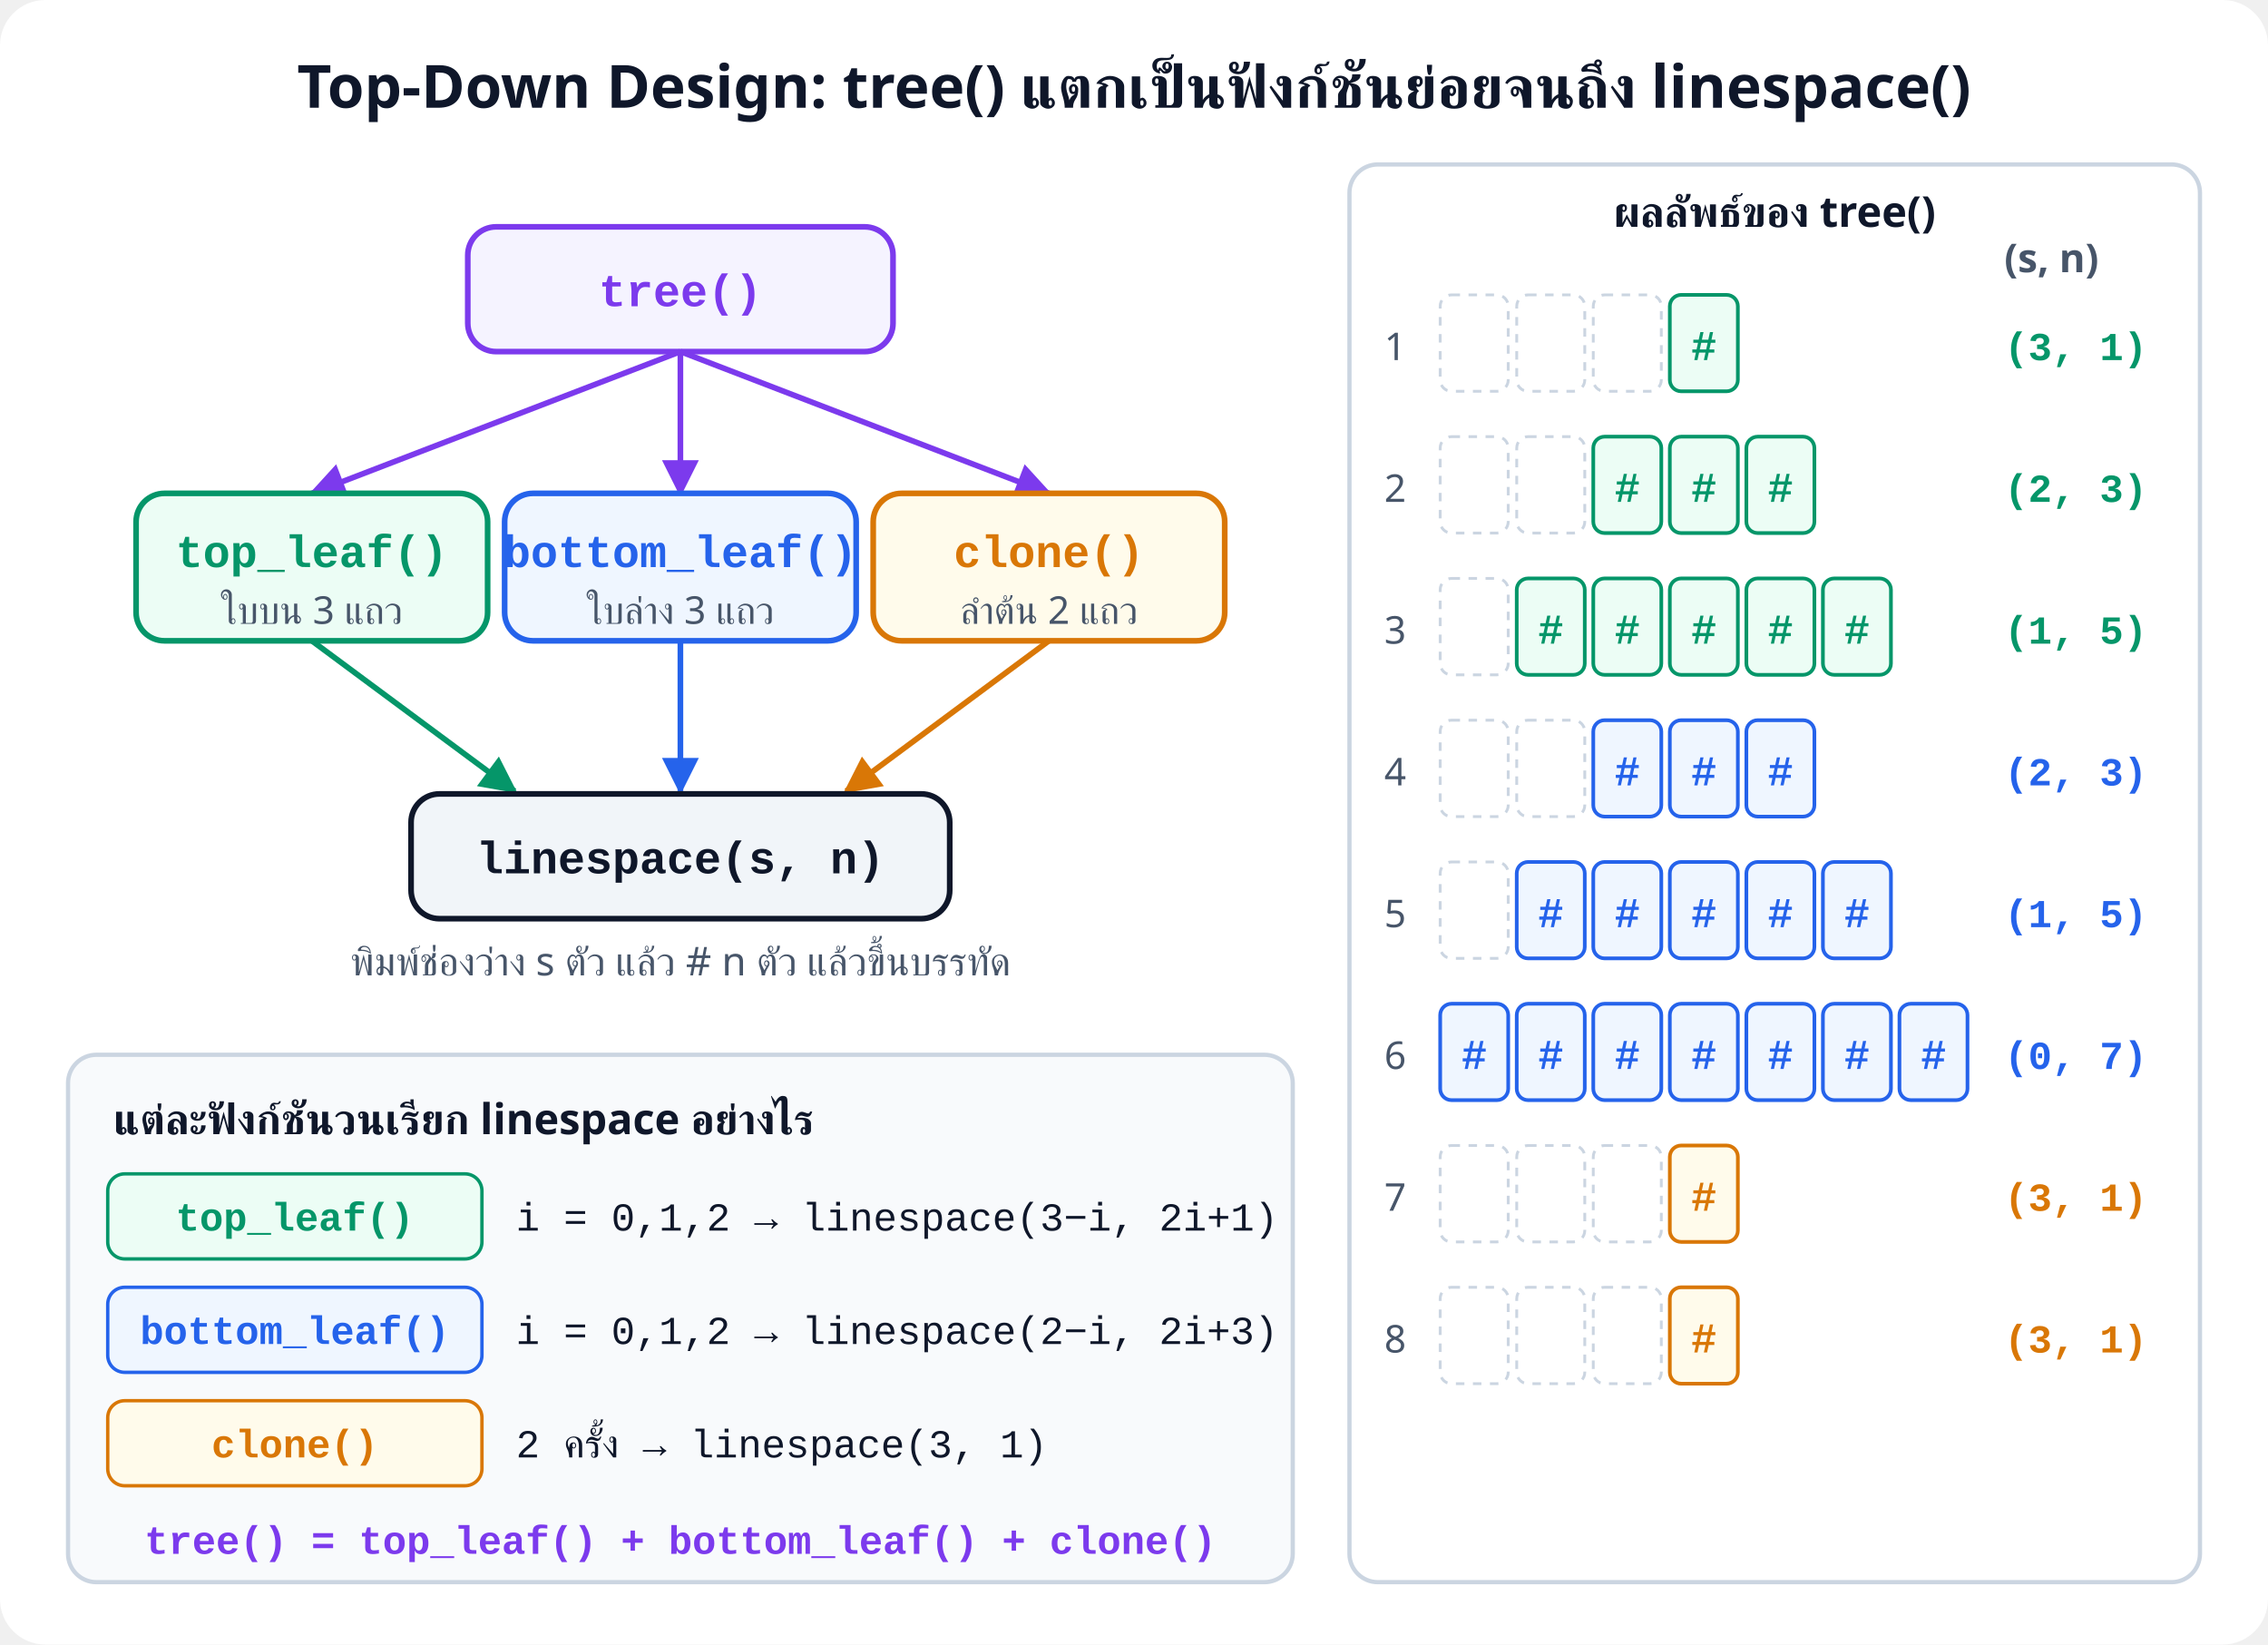
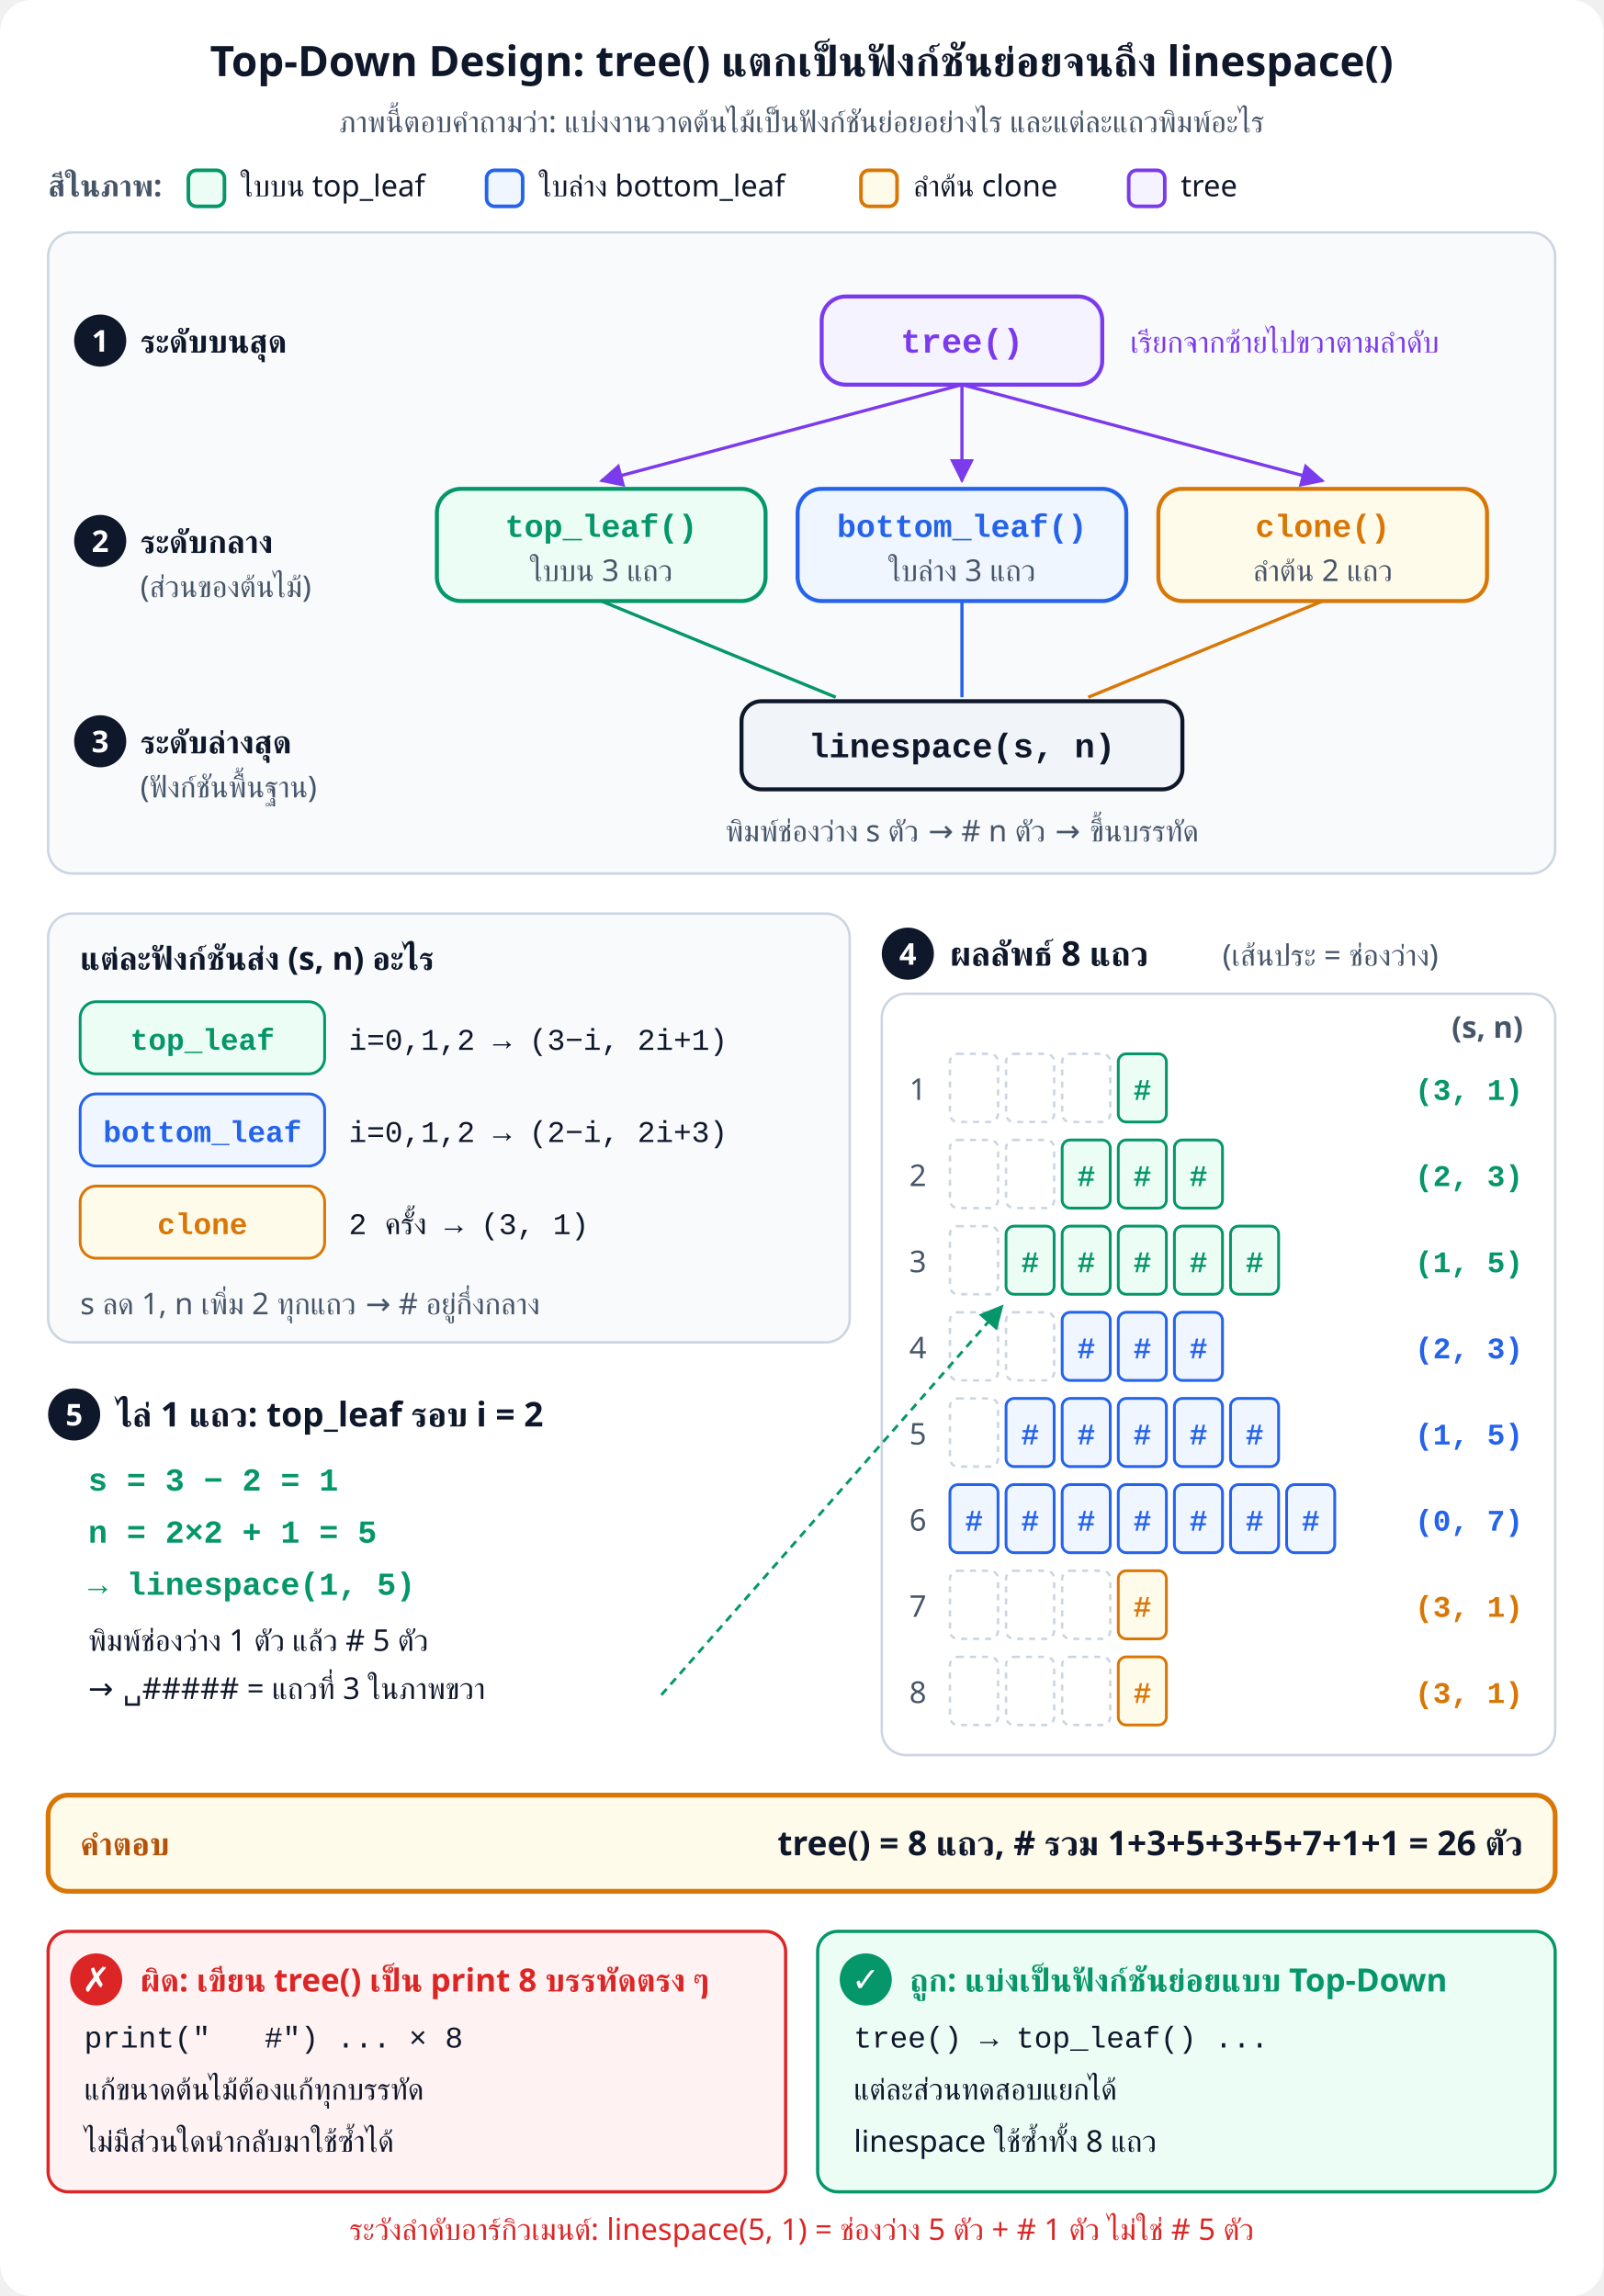
- <svg xmlns="http://www.w3.org/2000/svg" viewBox="0 0 800 580" width="800" height="580" font-family="Sarabun, Tahoma, 'Segoe UI', sans-serif" role="img" aria-label="แผนภาพการเรียกฟังก์ชัน tree และภาพต้นไม้ที่ได้">
+ <svg xmlns="http://www.w3.org/2000/svg" viewBox="0 0 800 1146" width="800" height="1146" font-family="Sarabun, Tahoma, 'Segoe UI', sans-serif" role="img" aria-label="Top-Down Design ของ tree() แตกเป็น top_leaf bottom_leaf clone ที่เรียก linespace(s, n) พร้อมผลลัพธ์ 8 แถว">
  <rect width="100%" height="100%" rx="16" fill="#ffffff" />
  <defs>
-     <marker id="arr" viewBox="0 0 10 10" refX="9" refY="5" markerUnits="userSpaceOnUse" markerWidth="13" markerHeight="13" orient="auto-start-reverse">
+     <marker id="arrB" viewBox="0 0 10 10" refX="9" refY="5" markerUnits="userSpaceOnUse" markerWidth="12" markerHeight="12" orient="auto-start-reverse">
+       <path d="M0,0 L10,5 L0,10 z" fill="#2563eb" />
+     </marker>
+     <marker id="arrG" viewBox="0 0 10 10" refX="9" refY="5" markerUnits="userSpaceOnUse" markerWidth="12" markerHeight="12" orient="auto-start-reverse">
+       <path d="M0,0 L10,5 L0,10 z" fill="#059669" />
+     </marker>
+     <marker id="arrO" viewBox="0 0 10 10" refX="9" refY="5" markerUnits="userSpaceOnUse" markerWidth="12" markerHeight="12" orient="auto-start-reverse">
+       <path d="M0,0 L10,5 L0,10 z" fill="#d97706" />
+     </marker>
+     <marker id="arrR" viewBox="0 0 10 10" refX="9" refY="5" markerUnits="userSpaceOnUse" markerWidth="12" markerHeight="12" orient="auto-start-reverse">
+       <path d="M0,0 L10,5 L0,10 z" fill="#dc2626" />
+     </marker>
+     <marker id="arrP" viewBox="0 0 10 10" refX="9" refY="5" markerUnits="userSpaceOnUse" markerWidth="12" markerHeight="12" orient="auto-start-reverse">
+       <path d="M0,0 L10,5 L0,10 z" fill="#7c3aed" />
+     </marker>
+     <marker id="arrS" viewBox="0 0 10 10" refX="9" refY="5" markerUnits="userSpaceOnUse" markerWidth="12" markerHeight="12" orient="auto-start-reverse">
      <path d="M0,0 L10,5 L0,10 z" fill="#475569" />
    </marker>
-     <marker id="arrB" viewBox="0 0 10 10" refX="9" refY="5" markerUnits="userSpaceOnUse" markerWidth="13" markerHeight="13" orient="auto-start-reverse">
-       <path d="M0,0 L10,5 L0,10 z" fill="#2563eb" />
-     </marker>
-     <marker id="arrG" viewBox="0 0 10 10" refX="9" refY="5" markerUnits="userSpaceOnUse" markerWidth="13" markerHeight="13" orient="auto-start-reverse">
-       <path d="M0,0 L10,5 L0,10 z" fill="#059669" />
-     </marker>
-     <marker id="arrO" viewBox="0 0 10 10" refX="9" refY="5" markerUnits="userSpaceOnUse" markerWidth="13" markerHeight="13" orient="auto-start-reverse">
-       <path d="M0,0 L10,5 L0,10 z" fill="#d97706" />
-     </marker>
-     <marker id="arrR" viewBox="0 0 10 10" refX="9" refY="5" markerUnits="userSpaceOnUse" markerWidth="13" markerHeight="13" orient="auto-start-reverse">
-       <path d="M0,0 L10,5 L0,10 z" fill="#dc2626" />
-     </marker>
-     <marker id="arrP" viewBox="0 0 10 10" refX="9" refY="5" markerUnits="userSpaceOnUse" markerWidth="13" markerHeight="13" orient="auto-start-reverse">
-       <path d="M0,0 L10,5 L0,10 z" fill="#7c3aed" />
-     </marker>
  </defs>
-   <text x="400" y="38" font-size="21" fill="#0f172a" font-weight="bold" text-anchor="middle">Top-Down Design: tree() แตกเป็นฟังก์ชันย่อยจนถึง linespace()</text>
-   <rect x="165" y="80" width="150" height="44" rx="10" fill="#f5f3ff" stroke="#7c3aed" stroke-width="2" />
-   <text x="240" y="108" font-size="16" fill="#7c3aed" font-weight="bold" font-family="Consolas, 'Courier New', monospace" text-anchor="middle" xml:space="preserve">tree()</text>
-   <line x1="240" y1="124" x2="110" y2="174" stroke="#7c3aed" stroke-width="2" marker-end="url(#arrP)" />
-   <rect x="48" y="174" width="124" height="52" rx="10" fill="#ecfdf5" stroke="#059669" stroke-width="2" />
-   <text x="110" y="200" font-size="16" fill="#059669" font-weight="bold" font-family="Consolas, 'Courier New', monospace" text-anchor="middle" xml:space="preserve">top_leaf()</text>
-   <text x="110" y="220" font-size="13.5" fill="#475569" text-anchor="middle">ใบบน 3 แถว</text>
-   <line x1="110" y1="226" x2="181.5" y2="279" stroke="#059669" stroke-width="2" marker-end="url(#arrG)" />
-   <line x1="240" y1="124" x2="240" y2="174" stroke="#7c3aed" stroke-width="2" marker-end="url(#arrP)" />
-   <rect x="178" y="174" width="124" height="52" rx="10" fill="#eff6ff" stroke="#2563eb" stroke-width="2" />
-   <text x="240" y="200" font-size="16" fill="#2563eb" font-weight="bold" font-family="Consolas, 'Courier New', monospace" text-anchor="middle" xml:space="preserve">bottom_leaf()</text>
-   <text x="240" y="220" font-size="13.5" fill="#475569" text-anchor="middle">ใบล่าง 3 แถว</text>
-   <line x1="240" y1="226" x2="240" y2="279" stroke="#2563eb" stroke-width="2" marker-end="url(#arrB)" />
-   <line x1="240" y1="124" x2="370" y2="174" stroke="#7c3aed" stroke-width="2" marker-end="url(#arrP)" />
-   <rect x="308" y="174" width="124" height="52" rx="10" fill="#fffbeb" stroke="#d97706" stroke-width="2" />
-   <text x="370" y="200" font-size="16" fill="#d97706" font-weight="bold" font-family="Consolas, 'Courier New', monospace" text-anchor="middle" xml:space="preserve">clone()</text>
-   <text x="370" y="220" font-size="13.5" fill="#475569" text-anchor="middle">ลำต้น 2 แถว</text>
-   <line x1="370" y1="226" x2="298.5" y2="279" stroke="#d97706" stroke-width="2" marker-end="url(#arrO)" />
-   <rect x="145" y="280" width="190" height="44" rx="10" fill="#f1f5f9" stroke="#0f172a" stroke-width="2" />
-   <text x="240" y="308" font-size="16" fill="#0f172a" font-weight="bold" font-family="Consolas, 'Courier New', monospace" text-anchor="middle" xml:space="preserve">linespace(s, n)</text>
-   <text x="240" y="344" font-size="14" fill="#475569" text-anchor="middle">พิมพ์ช่องว่าง s ตัว แล้ว # n ตัว แล้วขึ้นบรรทัด</text>
-   <rect x="24" y="372" width="432" height="186" rx="10" fill="#f8fafc" stroke="#cbd5e1" stroke-width="1.5" />
-   <text x="40" y="400" font-size="15" fill="#0f172a" font-weight="bold">แต่ละฟังก์ชันวนเรียก linespace อย่างไร</text>
-   <rect x="38" y="414" width="132" height="30" rx="6" fill="#ecfdf5" stroke="#059669" stroke-width="1.2" />
-   <text x="104" y="434" font-size="14" fill="#059669" font-weight="bold" font-family="Consolas, 'Courier New', monospace" text-anchor="middle" xml:space="preserve">top_leaf()</text>
-   <text x="182" y="434" font-size="14" fill="#0f172a" font-family="Consolas, 'Courier New', monospace" xml:space="preserve">i = 0,1,2 → linespace(3−i, 2i+1)</text>
-   <rect x="38" y="454" width="132" height="30" rx="6" fill="#eff6ff" stroke="#2563eb" stroke-width="1.2" />
-   <text x="104" y="474" font-size="14" fill="#2563eb" font-weight="bold" font-family="Consolas, 'Courier New', monospace" text-anchor="middle" xml:space="preserve">bottom_leaf()</text>
-   <text x="182" y="474" font-size="14" fill="#0f172a" font-family="Consolas, 'Courier New', monospace" xml:space="preserve">i = 0,1,2 → linespace(2−i, 2i+3)</text>
-   <rect x="38" y="494" width="132" height="30" rx="6" fill="#fffbeb" stroke="#d97706" stroke-width="1.2" />
-   <text x="104" y="514" font-size="14" fill="#d97706" font-weight="bold" font-family="Consolas, 'Courier New', monospace" text-anchor="middle" xml:space="preserve">clone()</text>
-   <text x="182" y="514" font-size="14" fill="#0f172a" font-family="Consolas, 'Courier New', monospace" xml:space="preserve">2 ครั้ง → linespace(3, 1)</text>
-   <text x="240" y="548" font-size="14" fill="#7c3aed" font-weight="bold" font-family="Consolas, 'Courier New', monospace" text-anchor="middle" xml:space="preserve">tree() = top_leaf() + bottom_leaf() + clone()</text>
-   <rect x="476" y="58" width="300" height="500" rx="10" fill="#ffffff" stroke="#cbd5e1" stroke-width="1.5" />
-   <text x="626" y="80" font-size="15" fill="#0f172a" font-weight="bold" text-anchor="middle">ผลลัพธ์ของ tree()</text>
-   <text x="707" y="96" font-size="14" fill="#475569" font-weight="bold">(s, n)</text>
-   <rect x="508" y="104" width="24" height="34" rx="4" fill="#ffffff" stroke="#cbd5e1" stroke-width="1" stroke-dasharray="3 3" />
-   <rect x="535" y="104" width="24" height="34" rx="4" fill="#ffffff" stroke="#cbd5e1" stroke-width="1" stroke-dasharray="3 3" />
-   <rect x="562" y="104" width="24" height="34" rx="4" fill="#ffffff" stroke="#cbd5e1" stroke-width="1" stroke-dasharray="3 3" />
-   <rect x="589" y="104" width="24" height="34" rx="4" fill="#ecfdf5" stroke="#059669" stroke-width="1.3" />
-   <text x="601" y="127" font-size="15" fill="#059669" font-weight="bold" font-family="Consolas, 'Courier New', monospace" text-anchor="middle" xml:space="preserve">#</text>
-   <text x="707" y="127" font-size="14" fill="#059669" font-weight="bold" font-family="Consolas, 'Courier New', monospace" xml:space="preserve">(3, 1)</text>
-   <text x="496" y="127" font-size="13.5" fill="#475569" text-anchor="end">1</text>
-   <rect x="508" y="154" width="24" height="34" rx="4" fill="#ffffff" stroke="#cbd5e1" stroke-width="1" stroke-dasharray="3 3" />
-   <rect x="535" y="154" width="24" height="34" rx="4" fill="#ffffff" stroke="#cbd5e1" stroke-width="1" stroke-dasharray="3 3" />
-   <rect x="562" y="154" width="24" height="34" rx="4" fill="#ecfdf5" stroke="#059669" stroke-width="1.3" />
-   <text x="574" y="177" font-size="15" fill="#059669" font-weight="bold" font-family="Consolas, 'Courier New', monospace" text-anchor="middle" xml:space="preserve">#</text>
-   <rect x="589" y="154" width="24" height="34" rx="4" fill="#ecfdf5" stroke="#059669" stroke-width="1.3" />
-   <text x="601" y="177" font-size="15" fill="#059669" font-weight="bold" font-family="Consolas, 'Courier New', monospace" text-anchor="middle" xml:space="preserve">#</text>
-   <rect x="616" y="154" width="24" height="34" rx="4" fill="#ecfdf5" stroke="#059669" stroke-width="1.3" />
-   <text x="628" y="177" font-size="15" fill="#059669" font-weight="bold" font-family="Consolas, 'Courier New', monospace" text-anchor="middle" xml:space="preserve">#</text>
-   <text x="707" y="177" font-size="14" fill="#059669" font-weight="bold" font-family="Consolas, 'Courier New', monospace" xml:space="preserve">(2, 3)</text>
-   <text x="496" y="177" font-size="13.5" fill="#475569" text-anchor="end">2</text>
-   <rect x="508" y="204" width="24" height="34" rx="4" fill="#ffffff" stroke="#cbd5e1" stroke-width="1" stroke-dasharray="3 3" />
-   <rect x="535" y="204" width="24" height="34" rx="4" fill="#ecfdf5" stroke="#059669" stroke-width="1.3" />
-   <text x="547" y="227" font-size="15" fill="#059669" font-weight="bold" font-family="Consolas, 'Courier New', monospace" text-anchor="middle" xml:space="preserve">#</text>
-   <rect x="562" y="204" width="24" height="34" rx="4" fill="#ecfdf5" stroke="#059669" stroke-width="1.3" />
-   <text x="574" y="227" font-size="15" fill="#059669" font-weight="bold" font-family="Consolas, 'Courier New', monospace" text-anchor="middle" xml:space="preserve">#</text>
-   <rect x="589" y="204" width="24" height="34" rx="4" fill="#ecfdf5" stroke="#059669" stroke-width="1.3" />
-   <text x="601" y="227" font-size="15" fill="#059669" font-weight="bold" font-family="Consolas, 'Courier New', monospace" text-anchor="middle" xml:space="preserve">#</text>
-   <rect x="616" y="204" width="24" height="34" rx="4" fill="#ecfdf5" stroke="#059669" stroke-width="1.3" />
-   <text x="628" y="227" font-size="15" fill="#059669" font-weight="bold" font-family="Consolas, 'Courier New', monospace" text-anchor="middle" xml:space="preserve">#</text>
-   <rect x="643" y="204" width="24" height="34" rx="4" fill="#ecfdf5" stroke="#059669" stroke-width="1.3" />
-   <text x="655" y="227" font-size="15" fill="#059669" font-weight="bold" font-family="Consolas, 'Courier New', monospace" text-anchor="middle" xml:space="preserve">#</text>
-   <text x="707" y="227" font-size="14" fill="#059669" font-weight="bold" font-family="Consolas, 'Courier New', monospace" xml:space="preserve">(1, 5)</text>
-   <text x="496" y="227" font-size="13.5" fill="#475569" text-anchor="end">3</text>
-   <rect x="508" y="254" width="24" height="34" rx="4" fill="#ffffff" stroke="#cbd5e1" stroke-width="1" stroke-dasharray="3 3" />
-   <rect x="535" y="254" width="24" height="34" rx="4" fill="#ffffff" stroke="#cbd5e1" stroke-width="1" stroke-dasharray="3 3" />
-   <rect x="562" y="254" width="24" height="34" rx="4" fill="#eff6ff" stroke="#2563eb" stroke-width="1.3" />
-   <text x="574" y="277" font-size="15" fill="#2563eb" font-weight="bold" font-family="Consolas, 'Courier New', monospace" text-anchor="middle" xml:space="preserve">#</text>
-   <rect x="589" y="254" width="24" height="34" rx="4" fill="#eff6ff" stroke="#2563eb" stroke-width="1.3" />
-   <text x="601" y="277" font-size="15" fill="#2563eb" font-weight="bold" font-family="Consolas, 'Courier New', monospace" text-anchor="middle" xml:space="preserve">#</text>
-   <rect x="616" y="254" width="24" height="34" rx="4" fill="#eff6ff" stroke="#2563eb" stroke-width="1.3" />
-   <text x="628" y="277" font-size="15" fill="#2563eb" font-weight="bold" font-family="Consolas, 'Courier New', monospace" text-anchor="middle" xml:space="preserve">#</text>
-   <text x="707" y="277" font-size="14" fill="#2563eb" font-weight="bold" font-family="Consolas, 'Courier New', monospace" xml:space="preserve">(2, 3)</text>
-   <text x="496" y="277" font-size="13.5" fill="#475569" text-anchor="end">4</text>
-   <rect x="508" y="304" width="24" height="34" rx="4" fill="#ffffff" stroke="#cbd5e1" stroke-width="1" stroke-dasharray="3 3" />
-   <rect x="535" y="304" width="24" height="34" rx="4" fill="#eff6ff" stroke="#2563eb" stroke-width="1.3" />
-   <text x="547" y="327" font-size="15" fill="#2563eb" font-weight="bold" font-family="Consolas, 'Courier New', monospace" text-anchor="middle" xml:space="preserve">#</text>
-   <rect x="562" y="304" width="24" height="34" rx="4" fill="#eff6ff" stroke="#2563eb" stroke-width="1.3" />
-   <text x="574" y="327" font-size="15" fill="#2563eb" font-weight="bold" font-family="Consolas, 'Courier New', monospace" text-anchor="middle" xml:space="preserve">#</text>
-   <rect x="589" y="304" width="24" height="34" rx="4" fill="#eff6ff" stroke="#2563eb" stroke-width="1.3" />
-   <text x="601" y="327" font-size="15" fill="#2563eb" font-weight="bold" font-family="Consolas, 'Courier New', monospace" text-anchor="middle" xml:space="preserve">#</text>
-   <rect x="616" y="304" width="24" height="34" rx="4" fill="#eff6ff" stroke="#2563eb" stroke-width="1.3" />
-   <text x="628" y="327" font-size="15" fill="#2563eb" font-weight="bold" font-family="Consolas, 'Courier New', monospace" text-anchor="middle" xml:space="preserve">#</text>
-   <rect x="643" y="304" width="24" height="34" rx="4" fill="#eff6ff" stroke="#2563eb" stroke-width="1.3" />
-   <text x="655" y="327" font-size="15" fill="#2563eb" font-weight="bold" font-family="Consolas, 'Courier New', monospace" text-anchor="middle" xml:space="preserve">#</text>
-   <text x="707" y="327" font-size="14" fill="#2563eb" font-weight="bold" font-family="Consolas, 'Courier New', monospace" xml:space="preserve">(1, 5)</text>
-   <text x="496" y="327" font-size="13.5" fill="#475569" text-anchor="end">5</text>
-   <rect x="508" y="354" width="24" height="34" rx="4" fill="#eff6ff" stroke="#2563eb" stroke-width="1.3" />
-   <text x="520" y="377" font-size="15" fill="#2563eb" font-weight="bold" font-family="Consolas, 'Courier New', monospace" text-anchor="middle" xml:space="preserve">#</text>
-   <rect x="535" y="354" width="24" height="34" rx="4" fill="#eff6ff" stroke="#2563eb" stroke-width="1.3" />
-   <text x="547" y="377" font-size="15" fill="#2563eb" font-weight="bold" font-family="Consolas, 'Courier New', monospace" text-anchor="middle" xml:space="preserve">#</text>
-   <rect x="562" y="354" width="24" height="34" rx="4" fill="#eff6ff" stroke="#2563eb" stroke-width="1.3" />
-   <text x="574" y="377" font-size="15" fill="#2563eb" font-weight="bold" font-family="Consolas, 'Courier New', monospace" text-anchor="middle" xml:space="preserve">#</text>
-   <rect x="589" y="354" width="24" height="34" rx="4" fill="#eff6ff" stroke="#2563eb" stroke-width="1.3" />
-   <text x="601" y="377" font-size="15" fill="#2563eb" font-weight="bold" font-family="Consolas, 'Courier New', monospace" text-anchor="middle" xml:space="preserve">#</text>
-   <rect x="616" y="354" width="24" height="34" rx="4" fill="#eff6ff" stroke="#2563eb" stroke-width="1.3" />
-   <text x="628" y="377" font-size="15" fill="#2563eb" font-weight="bold" font-family="Consolas, 'Courier New', monospace" text-anchor="middle" xml:space="preserve">#</text>
-   <rect x="643" y="354" width="24" height="34" rx="4" fill="#eff6ff" stroke="#2563eb" stroke-width="1.3" />
-   <text x="655" y="377" font-size="15" fill="#2563eb" font-weight="bold" font-family="Consolas, 'Courier New', monospace" text-anchor="middle" xml:space="preserve">#</text>
-   <rect x="670" y="354" width="24" height="34" rx="4" fill="#eff6ff" stroke="#2563eb" stroke-width="1.3" />
-   <text x="682" y="377" font-size="15" fill="#2563eb" font-weight="bold" font-family="Consolas, 'Courier New', monospace" text-anchor="middle" xml:space="preserve">#</text>
-   <text x="707" y="377" font-size="14" fill="#2563eb" font-weight="bold" font-family="Consolas, 'Courier New', monospace" xml:space="preserve">(0, 7)</text>
-   <text x="496" y="377" font-size="13.5" fill="#475569" text-anchor="end">6</text>
-   <rect x="508" y="404" width="24" height="34" rx="4" fill="#ffffff" stroke="#cbd5e1" stroke-width="1" stroke-dasharray="3 3" />
-   <rect x="535" y="404" width="24" height="34" rx="4" fill="#ffffff" stroke="#cbd5e1" stroke-width="1" stroke-dasharray="3 3" />
-   <rect x="562" y="404" width="24" height="34" rx="4" fill="#ffffff" stroke="#cbd5e1" stroke-width="1" stroke-dasharray="3 3" />
-   <rect x="589" y="404" width="24" height="34" rx="4" fill="#fffbeb" stroke="#d97706" stroke-width="1.3" />
-   <text x="601" y="427" font-size="15" fill="#d97706" font-weight="bold" font-family="Consolas, 'Courier New', monospace" text-anchor="middle" xml:space="preserve">#</text>
-   <text x="707" y="427" font-size="14" fill="#d97706" font-weight="bold" font-family="Consolas, 'Courier New', monospace" xml:space="preserve">(3, 1)</text>
-   <text x="496" y="427" font-size="13.5" fill="#475569" text-anchor="end">7</text>
-   <rect x="508" y="454" width="24" height="34" rx="4" fill="#ffffff" stroke="#cbd5e1" stroke-width="1" stroke-dasharray="3 3" />
-   <rect x="535" y="454" width="24" height="34" rx="4" fill="#ffffff" stroke="#cbd5e1" stroke-width="1" stroke-dasharray="3 3" />
-   <rect x="562" y="454" width="24" height="34" rx="4" fill="#ffffff" stroke="#cbd5e1" stroke-width="1" stroke-dasharray="3 3" />
-   <rect x="589" y="454" width="24" height="34" rx="4" fill="#fffbeb" stroke="#d97706" stroke-width="1.3" />
-   <text x="601" y="477" font-size="15" fill="#d97706" font-weight="bold" font-family="Consolas, 'Courier New', monospace" text-anchor="middle" xml:space="preserve">#</text>
-   <text x="707" y="477" font-size="14" fill="#d97706" font-weight="bold" font-family="Consolas, 'Courier New', monospace" xml:space="preserve">(3, 1)</text>
-   <text x="496" y="477" font-size="13.5" fill="#475569" text-anchor="end">8</text>
+   <text x="400" y="38" font-size="21" fill="#0f172a" text-anchor="middle" font-weight="bold">Top-Down Design: tree() แตกเป็นฟังก์ชันย่อยจนถึง linespace()</text>
+   <text x="400" y="66" font-size="15" fill="#475569" text-anchor="middle">ภาพนี้ตอบคำถามว่า: แบ่งงานวาดต้นไม้เป็นฟังก์ชันย่อยอย่างไร และแต่ละแถวพิมพ์อะไร</text>
+   <text x="24" y="98" font-size="15" fill="#475569" text-anchor="start" font-weight="bold">สีในภาพ:</text>
+   <rect x="94" y="85" width="18" height="18" rx="4" fill="#ecfdf5" stroke="#059669" stroke-width="1.8" />
+   <text x="120" y="98" font-size="15" fill="#0f172a" text-anchor="start">ใบบน top_leaf</text>
+   <rect x="242.8" y="85" width="18" height="18" rx="4" fill="#eff6ff" stroke="#2563eb" stroke-width="1.8" />
+   <text x="268.8" y="98" font-size="15" fill="#0f172a" text-anchor="start">ใบล่าง bottom_leaf</text>
+   <rect x="429.6" y="85" width="18" height="18" rx="4" fill="#fffbeb" stroke="#d97706" stroke-width="1.8" />
+   <text x="455.6" y="98" font-size="15" fill="#0f172a" text-anchor="start">ลำต้น clone</text>
+   <rect x="563.2" y="85" width="18" height="18" rx="4" fill="#f5f3ff" stroke="#7c3aed" stroke-width="1.8" />
+   <text x="589.2" y="98" font-size="15" fill="#0f172a" text-anchor="start">tree</text>
+   <rect x="24" y="116" width="752" height="320" rx="12" fill="#f8fafc" stroke="#cbd5e1" stroke-width="1.2" />
+   <circle cx="50" cy="170" r="13" fill="#0f172a" />
+   <text x="50" y="175.5" font-size="15" fill="#ffffff" text-anchor="middle" font-weight="bold">1</text>
+   <text x="70" y="176" font-size="16" fill="#0f172a" text-anchor="start" font-weight="bold">ระดับบนสุด</text>
+   <rect x="410" y="148" width="140" height="44" rx="12" fill="#f5f3ff" stroke="#7c3aed" stroke-width="2" />
+   <text x="480" y="176" font-size="17" fill="#7c3aed" text-anchor="middle" font-weight="bold" font-family="Consolas, 'Courier New', monospace" xml:space="preserve">tree()</text>
+   <circle cx="50" cy="270" r="13" fill="#0f172a" />
+   <text x="50" y="275.5" font-size="15" fill="#ffffff" text-anchor="middle" font-weight="bold">2</text>
+   <text x="70" y="276" font-size="16" fill="#0f172a" text-anchor="start" font-weight="bold">ระดับกลาง</text>
+   <text x="70" y="298" font-size="15" fill="#475569" text-anchor="start">(ส่วนของต้นไม้)</text>
+   <line x1="480" y1="192" x2="300" y2="240" stroke="#7c3aed" stroke-width="1.6" marker-end="url(#arrP)" />
+   <rect x="218" y="244" width="164" height="56" rx="12" fill="#ecfdf5" stroke="#059669" stroke-width="2" />
+   <text x="300" y="268" font-size="16" fill="#059669" text-anchor="middle" font-weight="bold" font-family="Consolas, 'Courier New', monospace" xml:space="preserve">top_leaf()</text>
+   <text x="300" y="290" font-size="15" fill="#475569" text-anchor="middle">ใบบน 3 แถว</text>
+   <line x1="300" y1="300" x2="417" y2="348" stroke="#059669" stroke-width="1.6" />
+   <line x1="480" y1="192" x2="480" y2="240" stroke="#7c3aed" stroke-width="1.6" marker-end="url(#arrP)" />
+   <rect x="398" y="244" width="164" height="56" rx="12" fill="#eff6ff" stroke="#2563eb" stroke-width="2" />
+   <text x="480" y="268" font-size="16" fill="#2563eb" text-anchor="middle" font-weight="bold" font-family="Consolas, 'Courier New', monospace" xml:space="preserve">bottom_leaf()</text>
+   <text x="480" y="290" font-size="15" fill="#475569" text-anchor="middle">ใบล่าง 3 แถว</text>
+   <line x1="480" y1="300" x2="480" y2="348" stroke="#2563eb" stroke-width="1.6" />
+   <line x1="480" y1="192" x2="660" y2="240" stroke="#7c3aed" stroke-width="1.6" marker-end="url(#arrP)" />
+   <rect x="578" y="244" width="164" height="56" rx="12" fill="#fffbeb" stroke="#d97706" stroke-width="2" />
+   <text x="660" y="268" font-size="16" fill="#d97706" text-anchor="middle" font-weight="bold" font-family="Consolas, 'Courier New', monospace" xml:space="preserve">clone()</text>
+   <text x="660" y="290" font-size="15" fill="#475569" text-anchor="middle">ลำต้น 2 แถว</text>
+   <line x1="660" y1="300" x2="543" y2="348" stroke="#d97706" stroke-width="1.6" />
+   <text x="564" y="176" font-size="15" fill="#7c3aed" text-anchor="start">เรียกจากซ้ายไปขวาตามลำดับ</text>
+   <circle cx="50" cy="370" r="13" fill="#0f172a" />
+   <text x="50" y="375.5" font-size="15" fill="#ffffff" text-anchor="middle" font-weight="bold">3</text>
+   <text x="70" y="376" font-size="16" fill="#0f172a" text-anchor="start" font-weight="bold">ระดับล่างสุด</text>
+   <text x="70" y="398" font-size="15" fill="#475569" text-anchor="start">(ฟังก์ชันพื้นฐาน)</text>
+   <rect x="370" y="350" width="220" height="44" rx="10" fill="#f1f5f9" stroke="#0f172a" stroke-width="2" />
+   <text x="480" y="378" font-size="17" fill="#0f172a" text-anchor="middle" font-weight="bold" font-family="Consolas, 'Courier New', monospace" xml:space="preserve">linespace(s, n)</text>
+   <text x="480" y="420" font-size="15" fill="#475569" text-anchor="middle">พิมพ์ช่องว่าง s ตัว → # n ตัว → ขึ้นบรรทัด</text>
+   <rect x="24" y="456" width="400" height="214" rx="12" fill="#f8fafc" stroke="#cbd5e1" stroke-width="1.2" />
+   <text x="40" y="484" font-size="16" fill="#0f172a" text-anchor="start" font-weight="bold">แต่ละฟังก์ชันส่ง (s, n) อะไร</text>
+   <rect x="40" y="500" width="122" height="36" rx="8" fill="#ecfdf5" stroke="#059669" stroke-width="1.4" />
+   <text x="101" y="524" font-size="15" fill="#059669" text-anchor="middle" font-weight="bold" font-family="Consolas, 'Courier New', monospace" xml:space="preserve">top_leaf</text>
+   <text x="174" y="524" font-size="15" fill="#0f172a" text-anchor="start" font-family="Consolas, 'Courier New', monospace" xml:space="preserve">i=0,1,2 → (3−i, 2i+1)</text>
+   <rect x="40" y="546" width="122" height="36" rx="8" fill="#eff6ff" stroke="#2563eb" stroke-width="1.4" />
+   <text x="101" y="570" font-size="15" fill="#2563eb" text-anchor="middle" font-weight="bold" font-family="Consolas, 'Courier New', monospace" xml:space="preserve">bottom_leaf</text>
+   <text x="174" y="570" font-size="15" fill="#0f172a" text-anchor="start" font-family="Consolas, 'Courier New', monospace" xml:space="preserve">i=0,1,2 → (2−i, 2i+3)</text>
+   <rect x="40" y="592" width="122" height="36" rx="8" fill="#fffbeb" stroke="#d97706" stroke-width="1.4" />
+   <text x="101" y="616" font-size="15" fill="#d97706" text-anchor="middle" font-weight="bold" font-family="Consolas, 'Courier New', monospace" xml:space="preserve">clone</text>
+   <text x="174" y="616" font-size="15" fill="#0f172a" text-anchor="start" font-family="Consolas, 'Courier New', monospace" xml:space="preserve">2 ครั้ง → (3, 1)</text>
+   <text x="40" y="656" font-size="15" fill="#475569" text-anchor="start">s ลด 1, n เพิ่ม 2 ทุกแถว → # อยู่กึ่งกลาง</text>
+   <circle cx="37" cy="706" r="13" fill="#0f172a" />
+   <text x="37" y="711.5" font-size="15" fill="#ffffff" text-anchor="middle" font-weight="bold">5</text>
+   <text x="58" y="712" font-size="17" fill="#0f172a" text-anchor="start" font-weight="bold">ไล่ 1 แถว: top_leaf รอบ i = 2</text>
+   <text x="44" y="744" font-size="16" fill="#059669" text-anchor="start" font-weight="bold" font-family="Consolas, 'Courier New', monospace" xml:space="preserve">s = 3 − 2 = 1</text>
+   <text x="44" y="770" font-size="16" fill="#059669" text-anchor="start" font-weight="bold" font-family="Consolas, 'Courier New', monospace" xml:space="preserve">n = 2×2 + 1 = 5</text>
+   <text x="44" y="796" font-size="16" fill="#059669" text-anchor="start" font-weight="bold" font-family="Consolas, 'Courier New', monospace" xml:space="preserve">→ linespace(1, 5)</text>
+   <text x="44" y="824" font-size="15" fill="#0f172a" text-anchor="start">พิมพ์ช่องว่าง 1 ตัว แล้ว # 5 ตัว</text>
+   <text x="44" y="848" font-size="15" fill="#0f172a" text-anchor="start">→ ␣#####  = แถวที่ 3 ในภาพขวา</text>
+   <circle cx="453" cy="476" r="13" fill="#0f172a" />
+   <text x="453" y="481.5" font-size="15" fill="#ffffff" text-anchor="middle" font-weight="bold">4</text>
+   <text x="474" y="482" font-size="17" fill="#0f172a" text-anchor="start" font-weight="bold">ผลลัพธ์ 8 แถว</text>
+   <text x="610" y="482" font-size="15" fill="#475569" text-anchor="start">(เส้นประ = ช่องว่าง)</text>
+   <rect x="440" y="496" width="336" height="380" rx="12" fill="#ffffff" stroke="#cbd5e1" stroke-width="1.2" />
+   <text x="760" y="518" font-size="15" fill="#475569" text-anchor="end" font-weight="bold">(s, n)</text>
+   <text x="458" y="549" font-size="15" fill="#475569" text-anchor="middle">1</text>
+   <rect x="474" y="526" width="24" height="34" rx="4" fill="#ffffff" stroke="#cbd5e1" stroke-width="1.2" stroke-dasharray="3 3" />
+   <rect x="502" y="526" width="24" height="34" rx="4" fill="#ffffff" stroke="#cbd5e1" stroke-width="1.2" stroke-dasharray="3 3" />
+   <rect x="530" y="526" width="24" height="34" rx="4" fill="#ffffff" stroke="#cbd5e1" stroke-width="1.2" stroke-dasharray="3 3" />
+   <rect x="558" y="526" width="24" height="34" rx="4" fill="#ecfdf5" stroke="#059669" stroke-width="1.4" />
+   <text x="570" y="549" font-size="15" fill="#059669" text-anchor="middle" font-weight="bold" font-family="Consolas, 'Courier New', monospace" xml:space="preserve">#</text>
+   <text x="760" y="549" font-size="15" fill="#059669" text-anchor="end" font-weight="bold" font-family="Consolas, 'Courier New', monospace" xml:space="preserve">(3, 1)</text>
+   <text x="458" y="592" font-size="15" fill="#475569" text-anchor="middle">2</text>
+   <rect x="474" y="569" width="24" height="34" rx="4" fill="#ffffff" stroke="#cbd5e1" stroke-width="1.2" stroke-dasharray="3 3" />
+   <rect x="502" y="569" width="24" height="34" rx="4" fill="#ffffff" stroke="#cbd5e1" stroke-width="1.2" stroke-dasharray="3 3" />
+   <rect x="530" y="569" width="24" height="34" rx="4" fill="#ecfdf5" stroke="#059669" stroke-width="1.4" />
+   <text x="542" y="592" font-size="15" fill="#059669" text-anchor="middle" font-weight="bold" font-family="Consolas, 'Courier New', monospace" xml:space="preserve">#</text>
+   <rect x="558" y="569" width="24" height="34" rx="4" fill="#ecfdf5" stroke="#059669" stroke-width="1.4" />
+   <text x="570" y="592" font-size="15" fill="#059669" text-anchor="middle" font-weight="bold" font-family="Consolas, 'Courier New', monospace" xml:space="preserve">#</text>
+   <rect x="586" y="569" width="24" height="34" rx="4" fill="#ecfdf5" stroke="#059669" stroke-width="1.4" />
+   <text x="598" y="592" font-size="15" fill="#059669" text-anchor="middle" font-weight="bold" font-family="Consolas, 'Courier New', monospace" xml:space="preserve">#</text>
+   <text x="760" y="592" font-size="15" fill="#059669" text-anchor="end" font-weight="bold" font-family="Consolas, 'Courier New', monospace" xml:space="preserve">(2, 3)</text>
+   <text x="458" y="635" font-size="15" fill="#475569" text-anchor="middle">3</text>
+   <rect x="474" y="612" width="24" height="34" rx="4" fill="#ffffff" stroke="#cbd5e1" stroke-width="1.2" stroke-dasharray="3 3" />
+   <rect x="502" y="612" width="24" height="34" rx="4" fill="#ecfdf5" stroke="#059669" stroke-width="1.4" />
+   <text x="514" y="635" font-size="15" fill="#059669" text-anchor="middle" font-weight="bold" font-family="Consolas, 'Courier New', monospace" xml:space="preserve">#</text>
+   <rect x="530" y="612" width="24" height="34" rx="4" fill="#ecfdf5" stroke="#059669" stroke-width="1.4" />
+   <text x="542" y="635" font-size="15" fill="#059669" text-anchor="middle" font-weight="bold" font-family="Consolas, 'Courier New', monospace" xml:space="preserve">#</text>
+   <rect x="558" y="612" width="24" height="34" rx="4" fill="#ecfdf5" stroke="#059669" stroke-width="1.4" />
+   <text x="570" y="635" font-size="15" fill="#059669" text-anchor="middle" font-weight="bold" font-family="Consolas, 'Courier New', monospace" xml:space="preserve">#</text>
+   <rect x="586" y="612" width="24" height="34" rx="4" fill="#ecfdf5" stroke="#059669" stroke-width="1.4" />
+   <text x="598" y="635" font-size="15" fill="#059669" text-anchor="middle" font-weight="bold" font-family="Consolas, 'Courier New', monospace" xml:space="preserve">#</text>
+   <rect x="614" y="612" width="24" height="34" rx="4" fill="#ecfdf5" stroke="#059669" stroke-width="1.4" />
+   <text x="626" y="635" font-size="15" fill="#059669" text-anchor="middle" font-weight="bold" font-family="Consolas, 'Courier New', monospace" xml:space="preserve">#</text>
+   <text x="760" y="635" font-size="15" fill="#059669" text-anchor="end" font-weight="bold" font-family="Consolas, 'Courier New', monospace" xml:space="preserve">(1, 5)</text>
+   <text x="458" y="678" font-size="15" fill="#475569" text-anchor="middle">4</text>
+   <rect x="474" y="655" width="24" height="34" rx="4" fill="#ffffff" stroke="#cbd5e1" stroke-width="1.2" stroke-dasharray="3 3" />
+   <rect x="502" y="655" width="24" height="34" rx="4" fill="#ffffff" stroke="#cbd5e1" stroke-width="1.2" stroke-dasharray="3 3" />
+   <rect x="530" y="655" width="24" height="34" rx="4" fill="#eff6ff" stroke="#2563eb" stroke-width="1.4" />
+   <text x="542" y="678" font-size="15" fill="#2563eb" text-anchor="middle" font-weight="bold" font-family="Consolas, 'Courier New', monospace" xml:space="preserve">#</text>
+   <rect x="558" y="655" width="24" height="34" rx="4" fill="#eff6ff" stroke="#2563eb" stroke-width="1.4" />
+   <text x="570" y="678" font-size="15" fill="#2563eb" text-anchor="middle" font-weight="bold" font-family="Consolas, 'Courier New', monospace" xml:space="preserve">#</text>
+   <rect x="586" y="655" width="24" height="34" rx="4" fill="#eff6ff" stroke="#2563eb" stroke-width="1.4" />
+   <text x="598" y="678" font-size="15" fill="#2563eb" text-anchor="middle" font-weight="bold" font-family="Consolas, 'Courier New', monospace" xml:space="preserve">#</text>
+   <text x="760" y="678" font-size="15" fill="#2563eb" text-anchor="end" font-weight="bold" font-family="Consolas, 'Courier New', monospace" xml:space="preserve">(2, 3)</text>
+   <text x="458" y="721" font-size="15" fill="#475569" text-anchor="middle">5</text>
+   <rect x="474" y="698" width="24" height="34" rx="4" fill="#ffffff" stroke="#cbd5e1" stroke-width="1.2" stroke-dasharray="3 3" />
+   <rect x="502" y="698" width="24" height="34" rx="4" fill="#eff6ff" stroke="#2563eb" stroke-width="1.4" />
+   <text x="514" y="721" font-size="15" fill="#2563eb" text-anchor="middle" font-weight="bold" font-family="Consolas, 'Courier New', monospace" xml:space="preserve">#</text>
+   <rect x="530" y="698" width="24" height="34" rx="4" fill="#eff6ff" stroke="#2563eb" stroke-width="1.4" />
+   <text x="542" y="721" font-size="15" fill="#2563eb" text-anchor="middle" font-weight="bold" font-family="Consolas, 'Courier New', monospace" xml:space="preserve">#</text>
+   <rect x="558" y="698" width="24" height="34" rx="4" fill="#eff6ff" stroke="#2563eb" stroke-width="1.4" />
+   <text x="570" y="721" font-size="15" fill="#2563eb" text-anchor="middle" font-weight="bold" font-family="Consolas, 'Courier New', monospace" xml:space="preserve">#</text>
+   <rect x="586" y="698" width="24" height="34" rx="4" fill="#eff6ff" stroke="#2563eb" stroke-width="1.4" />
+   <text x="598" y="721" font-size="15" fill="#2563eb" text-anchor="middle" font-weight="bold" font-family="Consolas, 'Courier New', monospace" xml:space="preserve">#</text>
+   <rect x="614" y="698" width="24" height="34" rx="4" fill="#eff6ff" stroke="#2563eb" stroke-width="1.4" />
+   <text x="626" y="721" font-size="15" fill="#2563eb" text-anchor="middle" font-weight="bold" font-family="Consolas, 'Courier New', monospace" xml:space="preserve">#</text>
+   <text x="760" y="721" font-size="15" fill="#2563eb" text-anchor="end" font-weight="bold" font-family="Consolas, 'Courier New', monospace" xml:space="preserve">(1, 5)</text>
+   <text x="458" y="764" font-size="15" fill="#475569" text-anchor="middle">6</text>
+   <rect x="474" y="741" width="24" height="34" rx="4" fill="#eff6ff" stroke="#2563eb" stroke-width="1.4" />
+   <text x="486" y="764" font-size="15" fill="#2563eb" text-anchor="middle" font-weight="bold" font-family="Consolas, 'Courier New', monospace" xml:space="preserve">#</text>
+   <rect x="502" y="741" width="24" height="34" rx="4" fill="#eff6ff" stroke="#2563eb" stroke-width="1.4" />
+   <text x="514" y="764" font-size="15" fill="#2563eb" text-anchor="middle" font-weight="bold" font-family="Consolas, 'Courier New', monospace" xml:space="preserve">#</text>
+   <rect x="530" y="741" width="24" height="34" rx="4" fill="#eff6ff" stroke="#2563eb" stroke-width="1.4" />
+   <text x="542" y="764" font-size="15" fill="#2563eb" text-anchor="middle" font-weight="bold" font-family="Consolas, 'Courier New', monospace" xml:space="preserve">#</text>
+   <rect x="558" y="741" width="24" height="34" rx="4" fill="#eff6ff" stroke="#2563eb" stroke-width="1.4" />
+   <text x="570" y="764" font-size="15" fill="#2563eb" text-anchor="middle" font-weight="bold" font-family="Consolas, 'Courier New', monospace" xml:space="preserve">#</text>
+   <rect x="586" y="741" width="24" height="34" rx="4" fill="#eff6ff" stroke="#2563eb" stroke-width="1.4" />
+   <text x="598" y="764" font-size="15" fill="#2563eb" text-anchor="middle" font-weight="bold" font-family="Consolas, 'Courier New', monospace" xml:space="preserve">#</text>
+   <rect x="614" y="741" width="24" height="34" rx="4" fill="#eff6ff" stroke="#2563eb" stroke-width="1.4" />
+   <text x="626" y="764" font-size="15" fill="#2563eb" text-anchor="middle" font-weight="bold" font-family="Consolas, 'Courier New', monospace" xml:space="preserve">#</text>
+   <rect x="642" y="741" width="24" height="34" rx="4" fill="#eff6ff" stroke="#2563eb" stroke-width="1.4" />
+   <text x="654" y="764" font-size="15" fill="#2563eb" text-anchor="middle" font-weight="bold" font-family="Consolas, 'Courier New', monospace" xml:space="preserve">#</text>
+   <text x="760" y="764" font-size="15" fill="#2563eb" text-anchor="end" font-weight="bold" font-family="Consolas, 'Courier New', monospace" xml:space="preserve">(0, 7)</text>
+   <text x="458" y="807" font-size="15" fill="#475569" text-anchor="middle">7</text>
+   <rect x="474" y="784" width="24" height="34" rx="4" fill="#ffffff" stroke="#cbd5e1" stroke-width="1.2" stroke-dasharray="3 3" />
+   <rect x="502" y="784" width="24" height="34" rx="4" fill="#ffffff" stroke="#cbd5e1" stroke-width="1.2" stroke-dasharray="3 3" />
+   <rect x="530" y="784" width="24" height="34" rx="4" fill="#ffffff" stroke="#cbd5e1" stroke-width="1.2" stroke-dasharray="3 3" />
+   <rect x="558" y="784" width="24" height="34" rx="4" fill="#fffbeb" stroke="#d97706" stroke-width="1.4" />
+   <text x="570" y="807" font-size="15" fill="#d97706" text-anchor="middle" font-weight="bold" font-family="Consolas, 'Courier New', monospace" xml:space="preserve">#</text>
+   <text x="760" y="807" font-size="15" fill="#d97706" text-anchor="end" font-weight="bold" font-family="Consolas, 'Courier New', monospace" xml:space="preserve">(3, 1)</text>
+   <text x="458" y="850" font-size="15" fill="#475569" text-anchor="middle">8</text>
+   <rect x="474" y="827" width="24" height="34" rx="4" fill="#ffffff" stroke="#cbd5e1" stroke-width="1.2" stroke-dasharray="3 3" />
+   <rect x="502" y="827" width="24" height="34" rx="4" fill="#ffffff" stroke="#cbd5e1" stroke-width="1.2" stroke-dasharray="3 3" />
+   <rect x="530" y="827" width="24" height="34" rx="4" fill="#ffffff" stroke="#cbd5e1" stroke-width="1.2" stroke-dasharray="3 3" />
+   <rect x="558" y="827" width="24" height="34" rx="4" fill="#fffbeb" stroke="#d97706" stroke-width="1.4" />
+   <text x="570" y="850" font-size="15" fill="#d97706" text-anchor="middle" font-weight="bold" font-family="Consolas, 'Courier New', monospace" xml:space="preserve">#</text>
+   <text x="760" y="850" font-size="15" fill="#d97706" text-anchor="end" font-weight="bold" font-family="Consolas, 'Courier New', monospace" xml:space="preserve">(3, 1)</text>
+   <line x1="330" y1="846" x2="500" y2="652" stroke="#059669" stroke-width="1.4" stroke-dasharray="4 3" marker-end="url(#arrG)" />
+   <rect x="24" y="896" width="752" height="48" rx="10" fill="#fffbeb" stroke="#d97706" stroke-width="2.4" />
+   <text x="40" y="926" font-size="16" fill="#b45309" text-anchor="start" font-weight="bold">คำตอบ</text>
+   <text x="760" y="926" font-size="17" fill="#0f172a" text-anchor="end" font-weight="bold">tree() = 8 แถว, # รวม 1+3+5+3+5+7+1+1 = 26 ตัว</text>
+   <rect x="24" y="964" width="368" height="130" rx="10" fill="#fef2f2" stroke="#dc2626" stroke-width="1.6" />
+   <circle cx="48" cy="988" r="13" fill="#dc2626" />
+   <text x="48" y="994" font-size="17" fill="#ffffff" text-anchor="middle" font-weight="bold">✗</text>
+   <text x="70" y="994" font-size="16" fill="#dc2626" text-anchor="start" font-weight="bold">ผิด: เขียน tree() เป็น print 8 บรรทัดตรง ๆ</text>
+   <text x="42" y="1022" font-size="15" fill="#0f172a" text-anchor="start" font-family="Consolas, 'Courier New', monospace" xml:space="preserve">print("   #") ... × 8</text>
+   <text x="42" y="1048" font-size="15" fill="#0f172a" text-anchor="start">แก้ขนาดต้นไม้ต้องแก้ทุกบรรทัด</text>
+   <text x="42" y="1074" font-size="15" fill="#0f172a" text-anchor="start">ไม่มีส่วนใดนำกลับมาใช้ซ้ำได้</text>
+   <rect x="408" y="964" width="368" height="130" rx="10" fill="#ecfdf5" stroke="#059669" stroke-width="1.6" />
+   <circle cx="432" cy="988" r="13" fill="#059669" />
+   <text x="432" y="994" font-size="17" fill="#ffffff" text-anchor="middle" font-weight="bold">✓</text>
+   <text x="454" y="994" font-size="16" fill="#059669" text-anchor="start" font-weight="bold">ถูก: แบ่งเป็นฟังก์ชันย่อยแบบ Top-Down</text>
+   <text x="426" y="1022" font-size="15" fill="#0f172a" text-anchor="start" font-family="Consolas, 'Courier New', monospace" xml:space="preserve">tree() → top_leaf() ...</text>
+   <text x="426" y="1048" font-size="15" fill="#0f172a" text-anchor="start">แต่ละส่วนทดสอบแยกได้</text>
+   <text x="426" y="1074" font-size="15" fill="#0f172a" text-anchor="start">linespace ใช้ซ้ำทั้ง 8 แถว</text>
+   <text x="400" y="1118" font-size="15" fill="#dc2626" text-anchor="middle">ระวังลำดับอาร์กิวเมนต์: linespace(5, 1) = ช่องว่าง 5 ตัว + # 1 ตัว ไม่ใช่ # 5 ตัว</text>
</svg>
